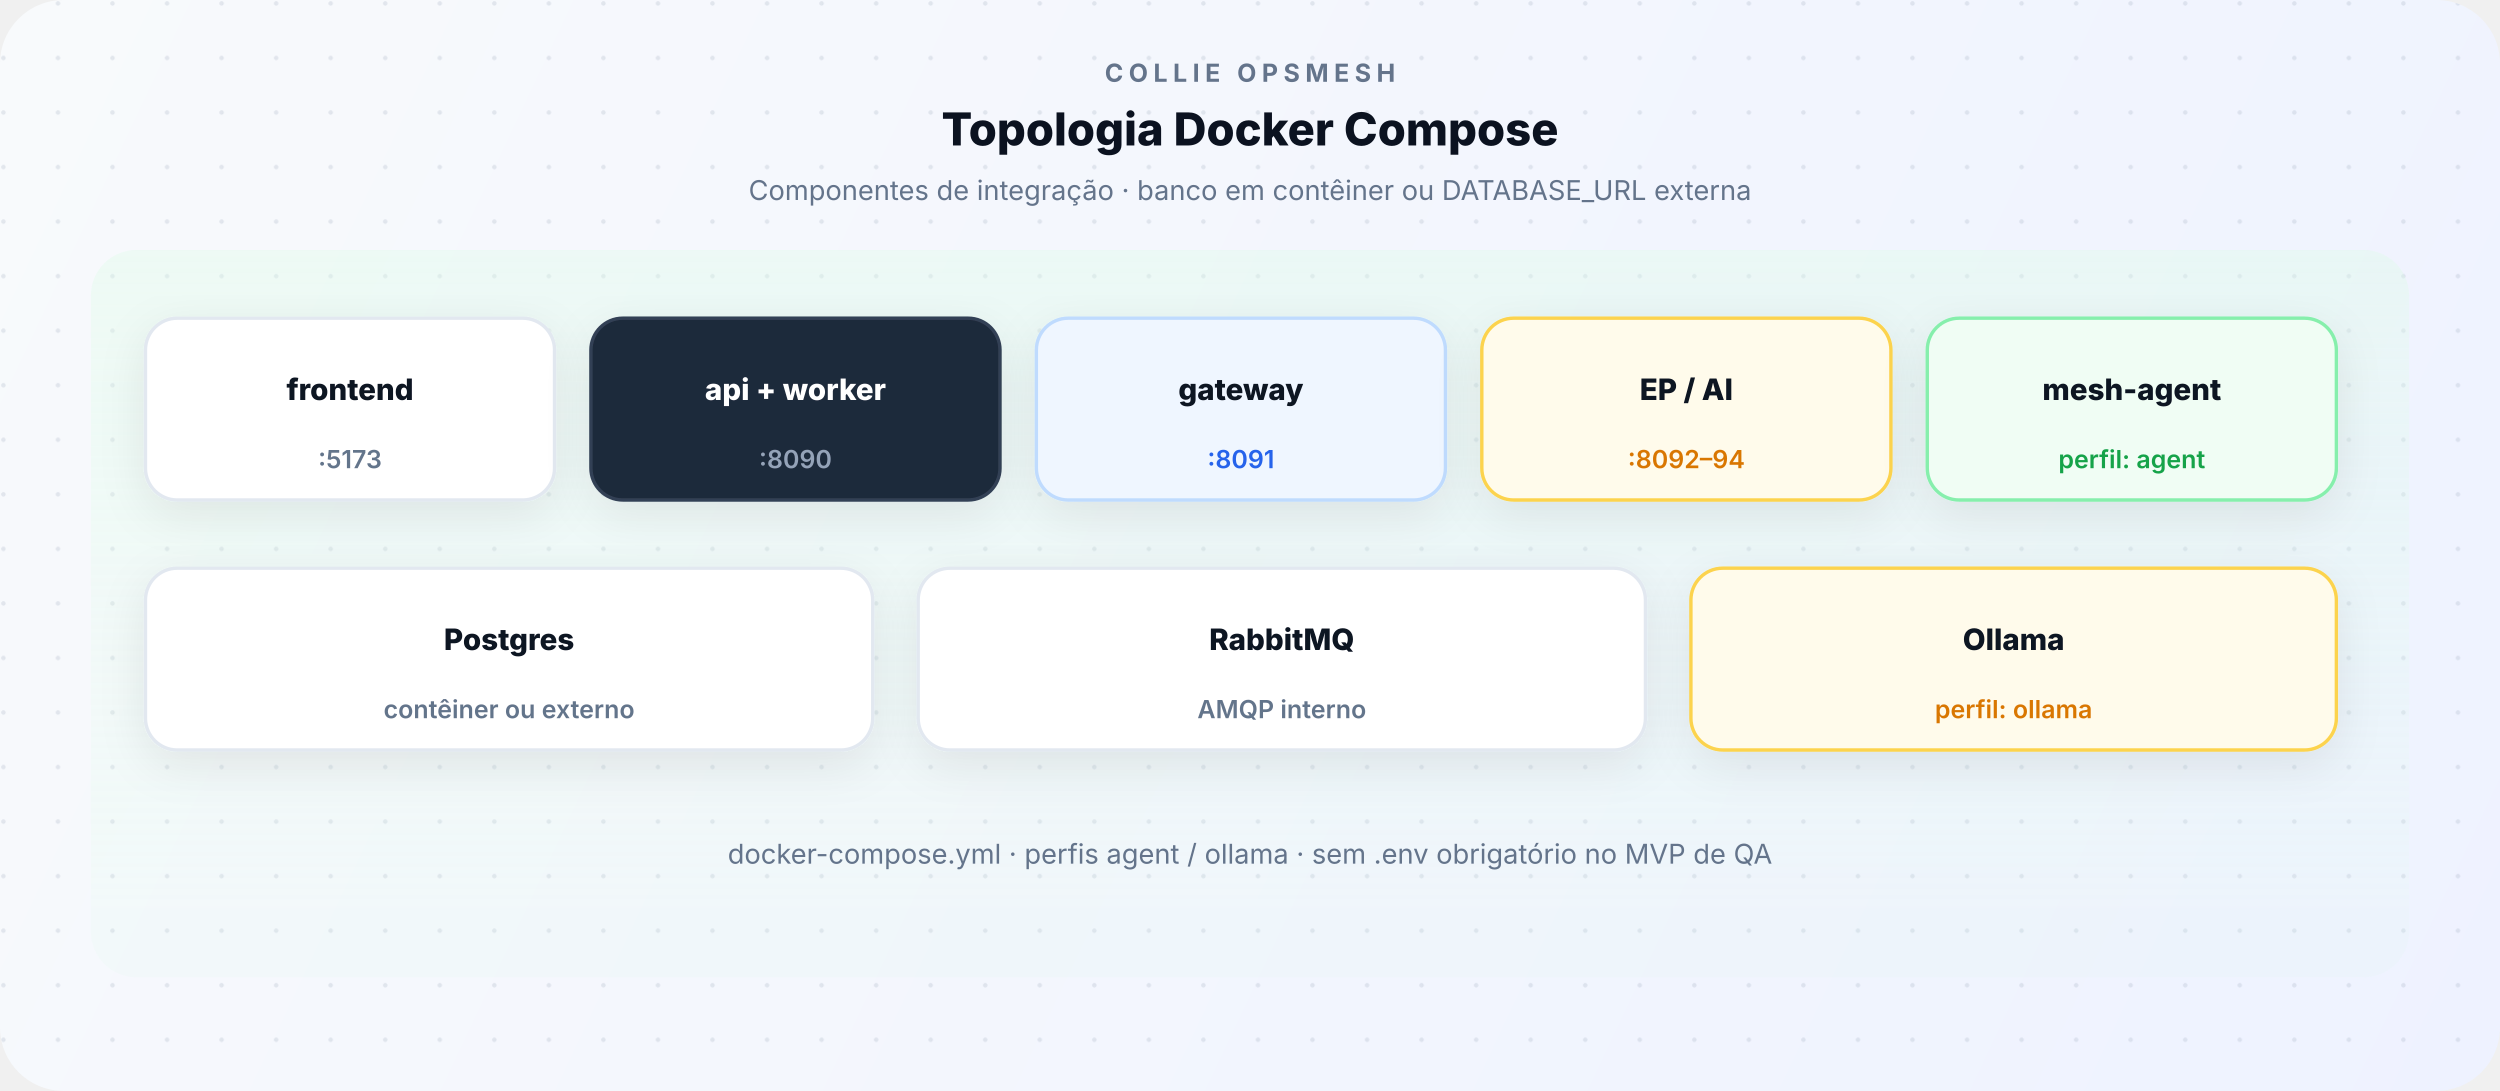
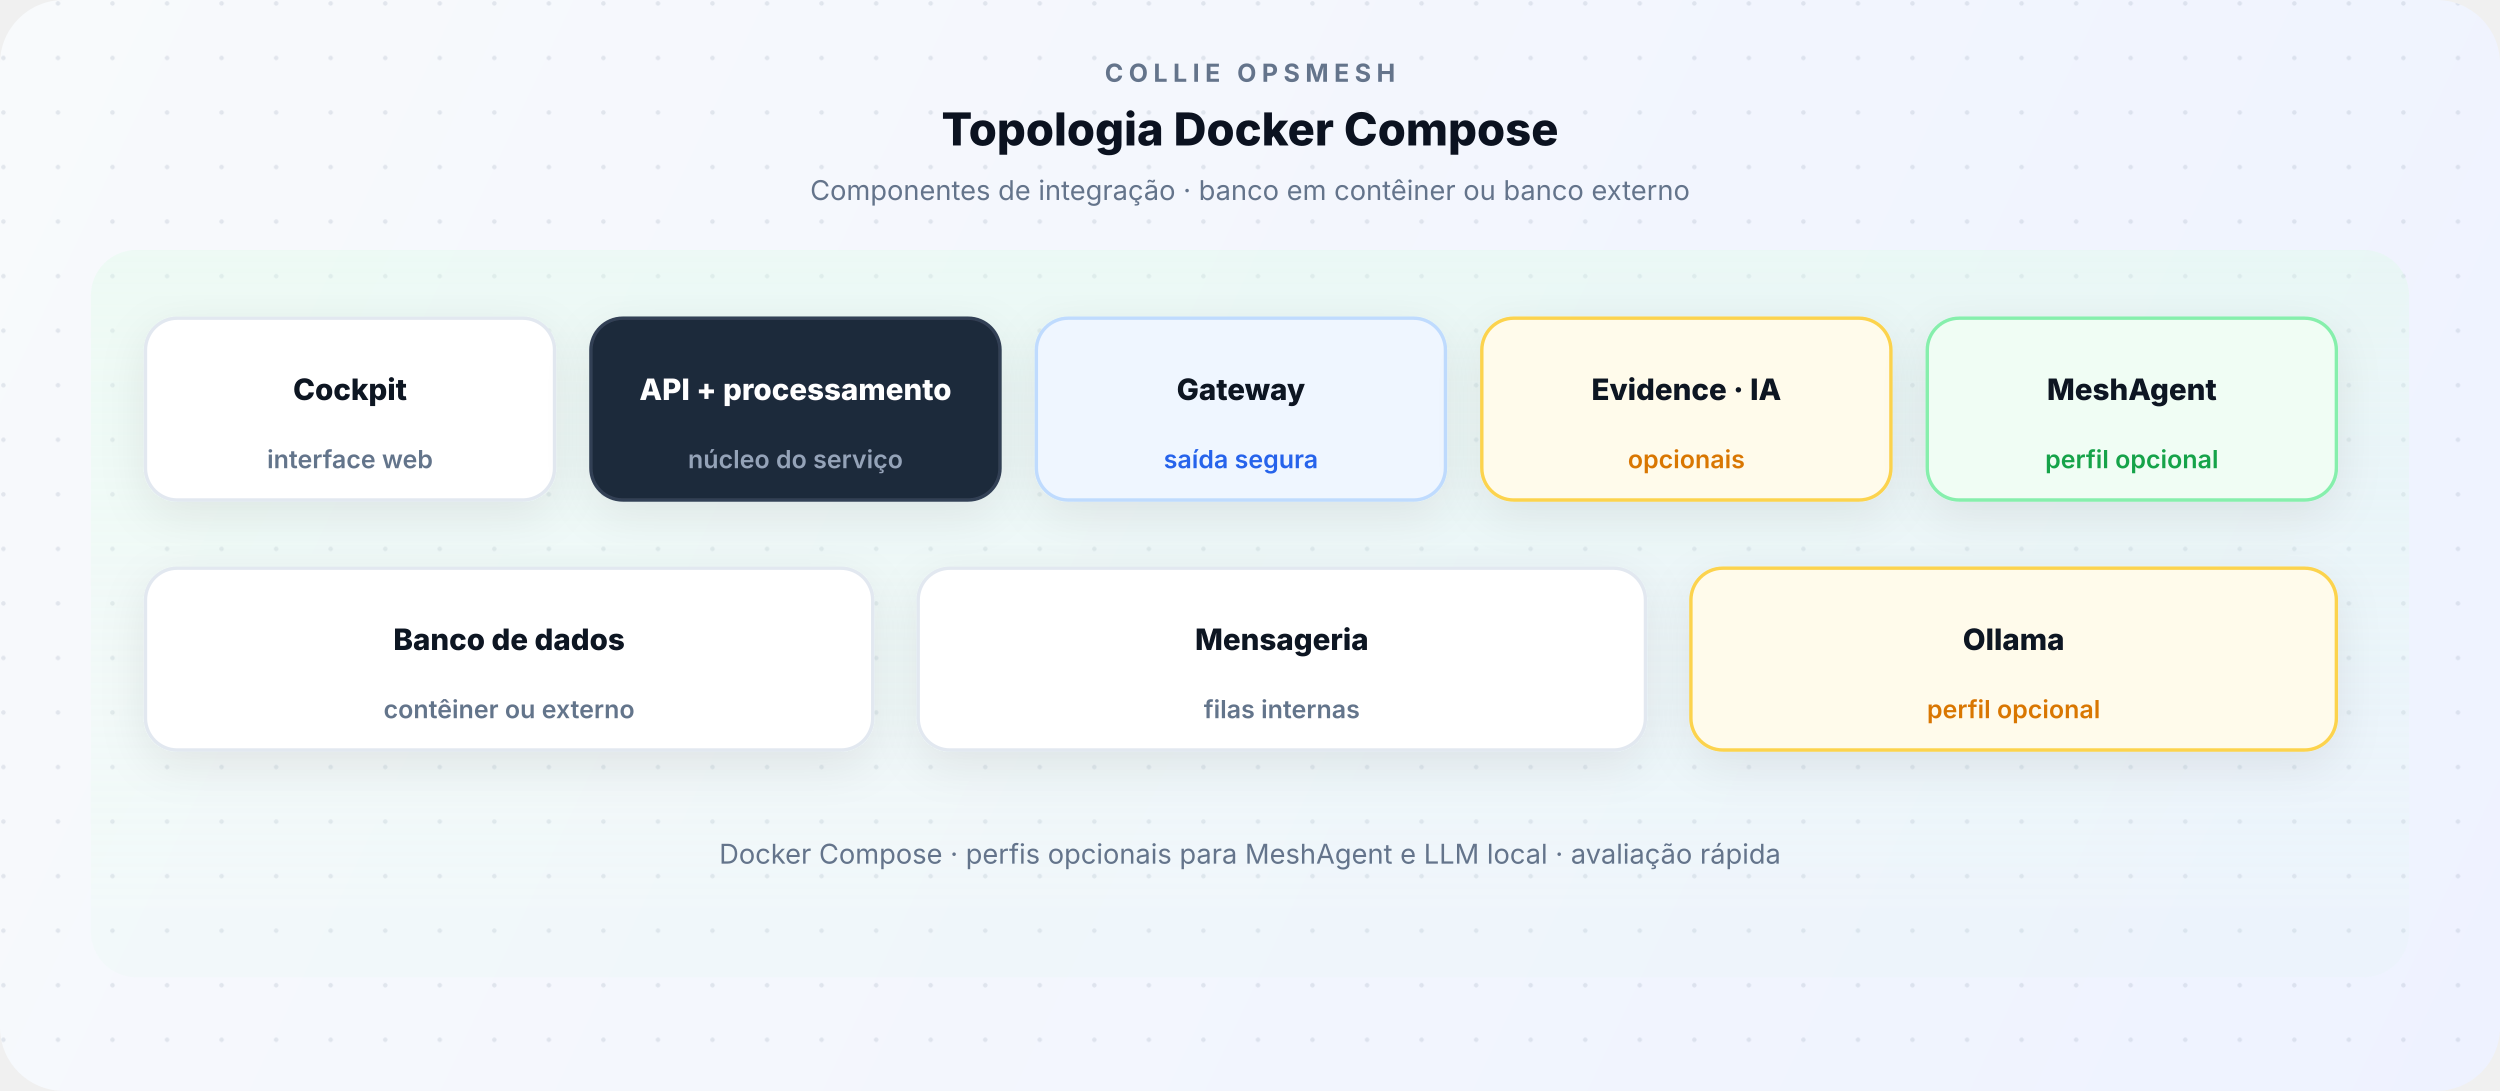
<svg xmlns="http://www.w3.org/2000/svg" width="1100" height="480" viewBox="0 0 1100 480" fill="none" role="img" aria-labelledby="t d">
  <defs>
    <linearGradient id="bg" x1="0" y1="0" x2="1100" y2="520" gradientUnits="userSpaceOnUse">
      <stop offset="0%" stop-color="#F8FAFC" />
      <stop offset="100%" stop-color="#EEF2FF" />
    </linearGradient>
    <linearGradient id="cpGrad" x1="0" y1="0" x2="500" y2="200" gradientUnits="userSpaceOnUse">
      <stop offset="0%" stop-color="#141B2D" />
      <stop offset="100%" stop-color="#0B1220" />
    </linearGradient>
    <linearGradient id="zoneCollie" x1="0" y1="0" x2="0" y2="400" gradientUnits="userSpaceOnUse">
      <stop offset="0%" stop-color="#DBEAFE" stop-opacity="0.45" />
      <stop offset="100%" stop-color="#DBEAFE" stop-opacity="0.12" />
    </linearGradient>
    <linearGradient id="zoneClient" x1="0" y1="0" x2="0" y2="400" gradientUnits="userSpaceOnUse">
      <stop offset="0%" stop-color="#DCFCE7" stop-opacity="0.45" />
      <stop offset="100%" stop-color="#DCFCE7" stop-opacity="0.12" />
    </linearGradient>
    <filter id="sh" x="-20%" y="-20%" width="140%" height="160%">
      <feDropShadow dx="0" dy="6" stdDeviation="10" flood-color="#0B1220" flood-opacity="0.08" />
    </filter>
    <marker id="arrB" markerWidth="8" markerHeight="8" refX="6" refY="3" orient="auto">
      <path d="M0 0l6 3-6 3" fill="none" stroke="#2563EB" stroke-width="1.5" />
    </marker>
    <marker id="arrG" markerWidth="8" markerHeight="8" refX="6" refY="3" orient="auto">
      <path d="M0 0l6 3-6 3" fill="none" stroke="#16A34A" stroke-width="1.5" />
    </marker>
    <pattern id="dots" width="24" height="24" patternUnits="userSpaceOnUse">
      <circle cx="1.5" cy="1.5" r="1" fill="#94A3B8" opacity="0.22" />
    </pattern>
  </defs>
  <rect width="1100" height="480" rx="28" fill="url(#bg)" />
  <rect width="1100" height="480" rx="28" fill="url(#dots)" />
  <text x="550.0" y="36" font-family="Inter,Arial,sans-serif" font-size="11" font-weight="700" fill="#64748B" text-anchor="middle" letter-spacing="2.4">COLLIE OPSMESH</text>
  <text x="550.0" y="64" font-family="Inter,Arial,sans-serif" font-size="20" font-weight="800" fill="#0B1220" text-anchor="middle">Topologia Docker Compose</text>
-   <text x="550.0" y="88" font-family="Inter,Arial,sans-serif" font-size="12" fill="#64748B" text-anchor="middle">Componentes de integração · banco em contêiner ou DATABASE_URL externa</text>
+   <text x="550.0" y="88" font-family="Inter,Arial,sans-serif" font-size="12" fill="#64748B" text-anchor="middle">Componentes de integração · banco em contêiner ou banco externo</text>
  <rect x="40" y="110" width="1020" height="320" rx="20" fill="url(#zoneClient)" />
  <g filter="url(#sh)" font-family="Inter,Arial,sans-serif">
    <rect x="64" y="140" width="180" height="80" rx="14" fill="#FFFFFF" stroke="#E2E8F0" stroke-width="1.5" />
-     <text x="154.0" y="176.0" font-size="13" font-weight="800" fill="#0B1220" text-anchor="middle">frontend</text>
-     <text x="154.0" y="206" font-size="11" font-weight="600" fill="#64748B" text-anchor="middle">:5173</text>
+     <text x="154.0" y="176.0" font-size="13" font-weight="800" fill="#0B1220" text-anchor="middle">Cockpit</text>
+     <text x="154.0" y="206" font-size="11" font-weight="600" fill="#64748B" text-anchor="middle">interface web</text>
  </g>
  <g filter="url(#sh)" font-family="Inter,Arial,sans-serif">
    <rect x="260" y="140" width="180" height="80" rx="14" fill="#1E293B" stroke="#334155" stroke-width="1.5" />
-     <text x="350.0" y="176.0" font-size="13" font-weight="800" fill="#FFFFFF" text-anchor="middle">api + worker</text>
-     <text x="350.0" y="206" font-size="11" font-weight="600" fill="#94A3B8" text-anchor="middle">:8090</text>
+     <text x="350.0" y="176.0" font-size="13" font-weight="800" fill="#FFFFFF" text-anchor="middle">API + processamento</text>
+     <text x="350.0" y="206" font-size="11" font-weight="600" fill="#94A3B8" text-anchor="middle">núcleo do serviço</text>
  </g>
  <g filter="url(#sh)" font-family="Inter,Arial,sans-serif">
    <rect x="456" y="140" width="180" height="80" rx="14" fill="#EFF6FF" stroke="#BFDBFE" stroke-width="1.5" />
-     <text x="546.0" y="176.0" font-size="13" font-weight="800" fill="#0B1220" text-anchor="middle">gateway</text>
-     <text x="546.0" y="206" font-size="11" font-weight="600" fill="#2563EB" text-anchor="middle">:8091</text>
+     <text x="546.0" y="176.0" font-size="13" font-weight="800" fill="#0B1220" text-anchor="middle">Gateway</text>
+     <text x="546.0" y="206" font-size="11" font-weight="600" fill="#2563EB" text-anchor="middle">saída segura</text>
  </g>
  <g filter="url(#sh)" font-family="Inter,Arial,sans-serif">
    <rect x="652" y="140" width="180" height="80" rx="14" fill="#FFFBEB" stroke="#FCD34D" stroke-width="1.5" />
-     <text x="742.0" y="176.0" font-size="13" font-weight="800" fill="#0B1220" text-anchor="middle">EP / AI</text>
-     <text x="742.0" y="206" font-size="11" font-weight="600" fill="#D97706" text-anchor="middle">:8092–94</text>
+     <text x="742.0" y="176.0" font-size="13" font-weight="800" fill="#0B1220" text-anchor="middle">Evidence · IA</text>
+     <text x="742.0" y="206" font-size="11" font-weight="600" fill="#D97706" text-anchor="middle">opcionais</text>
  </g>
  <g filter="url(#sh)" font-family="Inter,Arial,sans-serif">
    <rect x="848" y="140" width="180" height="80" rx="14" fill="#F0FDF4" stroke="#86EFAC" stroke-width="1.5" />
-     <text x="938.0" y="176.0" font-size="13" font-weight="800" fill="#0B1220" text-anchor="middle">mesh-agent</text>
-     <text x="938.0" y="206" font-size="11" font-weight="600" fill="#16A34A" text-anchor="middle">perfil: agent</text>
+     <text x="938.0" y="176.0" font-size="13" font-weight="800" fill="#0B1220" text-anchor="middle">MeshAgent</text>
+     <text x="938.0" y="206" font-size="11" font-weight="600" fill="#16A34A" text-anchor="middle">perfil opcional</text>
  </g>
  <g filter="url(#sh)" font-family="Inter,Arial,sans-serif">
    <rect x="64" y="250" width="320" height="80" rx="14" fill="#FFFFFF" stroke="#E2E8F0" stroke-width="1.5" />
-     <text x="224.0" y="286.0" font-size="13" font-weight="800" fill="#0B1220" text-anchor="middle">Postgres</text>
+     <text x="224.0" y="286.0" font-size="13" font-weight="800" fill="#0B1220" text-anchor="middle">Banco de dados</text>
    <text x="224.0" y="316" font-size="11" font-weight="600" fill="#64748B" text-anchor="middle">contêiner ou externo</text>
  </g>
  <g filter="url(#sh)" font-family="Inter,Arial,sans-serif">
    <rect x="404" y="250" width="320" height="80" rx="14" fill="#FFFFFF" stroke="#E2E8F0" stroke-width="1.5" />
-     <text x="564.0" y="286.0" font-size="13" font-weight="800" fill="#0B1220" text-anchor="middle">RabbitMQ</text>
-     <text x="564.0" y="316" font-size="11" font-weight="600" fill="#64748B" text-anchor="middle">AMQP interno</text>
+     <text x="564.0" y="286.0" font-size="13" font-weight="800" fill="#0B1220" text-anchor="middle">Mensageria</text>
+     <text x="564.0" y="316" font-size="11" font-weight="600" fill="#64748B" text-anchor="middle">filas internas</text>
  </g>
  <g filter="url(#sh)" font-family="Inter,Arial,sans-serif">
    <rect x="744" y="250" width="284" height="80" rx="14" fill="#FFFBEB" stroke="#FCD34D" stroke-width="1.5" />
    <text x="886.0" y="286.0" font-size="13" font-weight="800" fill="#0B1220" text-anchor="middle">Ollama</text>
-     <text x="886.0" y="316" font-size="11" font-weight="600" fill="#D97706" text-anchor="middle">perfil: ollama</text>
+     <text x="886.0" y="316" font-size="11" font-weight="600" fill="#D97706" text-anchor="middle">perfil opcional</text>
  </g>
-   <text x="550" y="380" font-family="Inter,Arial,sans-serif" font-size="12" fill="#64748B" text-anchor="middle">docker-compose.yml · perfis agent / ollama · sem .env obrigatório no MVP de QA</text>
+   <text x="550" y="380" font-family="Inter,Arial,sans-serif" font-size="12" fill="#64748B" text-anchor="middle">Docker Compose · perfis opcionais para MeshAgent e LLM local · avaliação rápida</text>
</svg>
